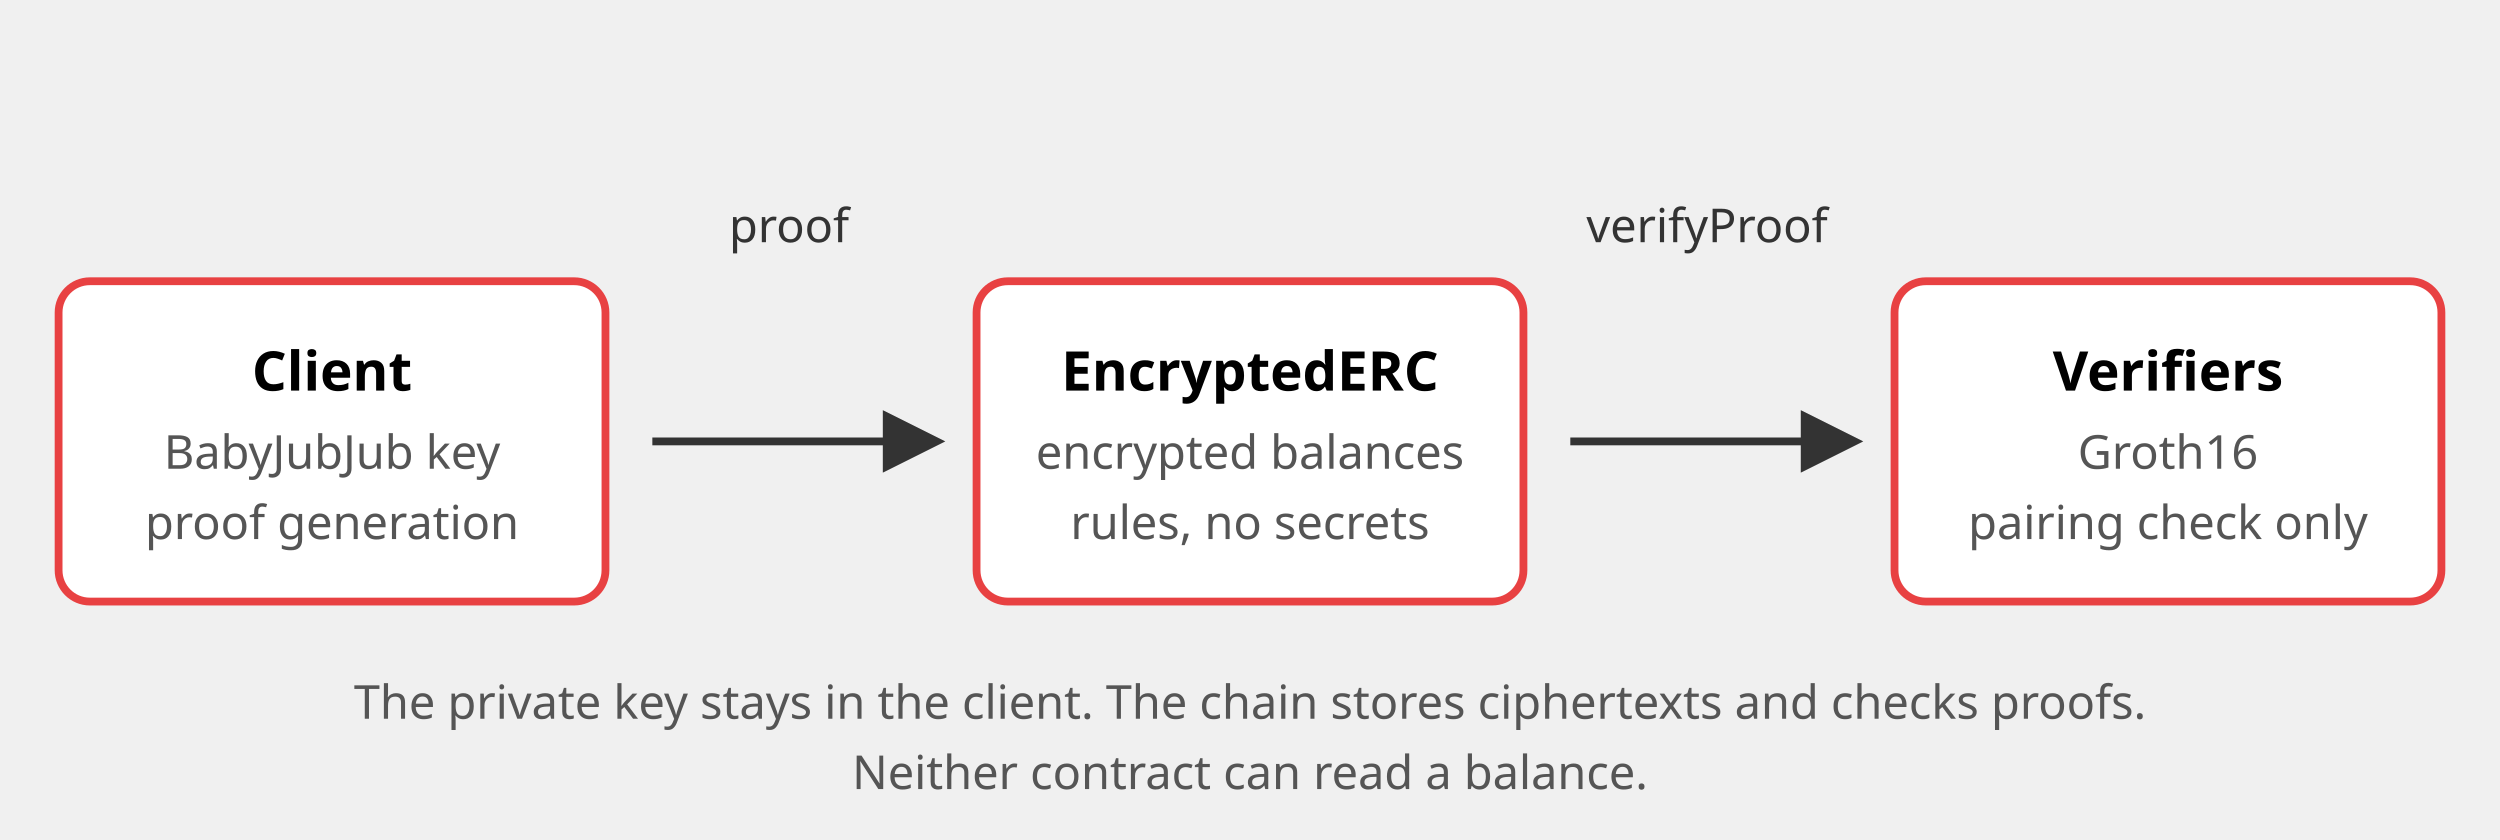
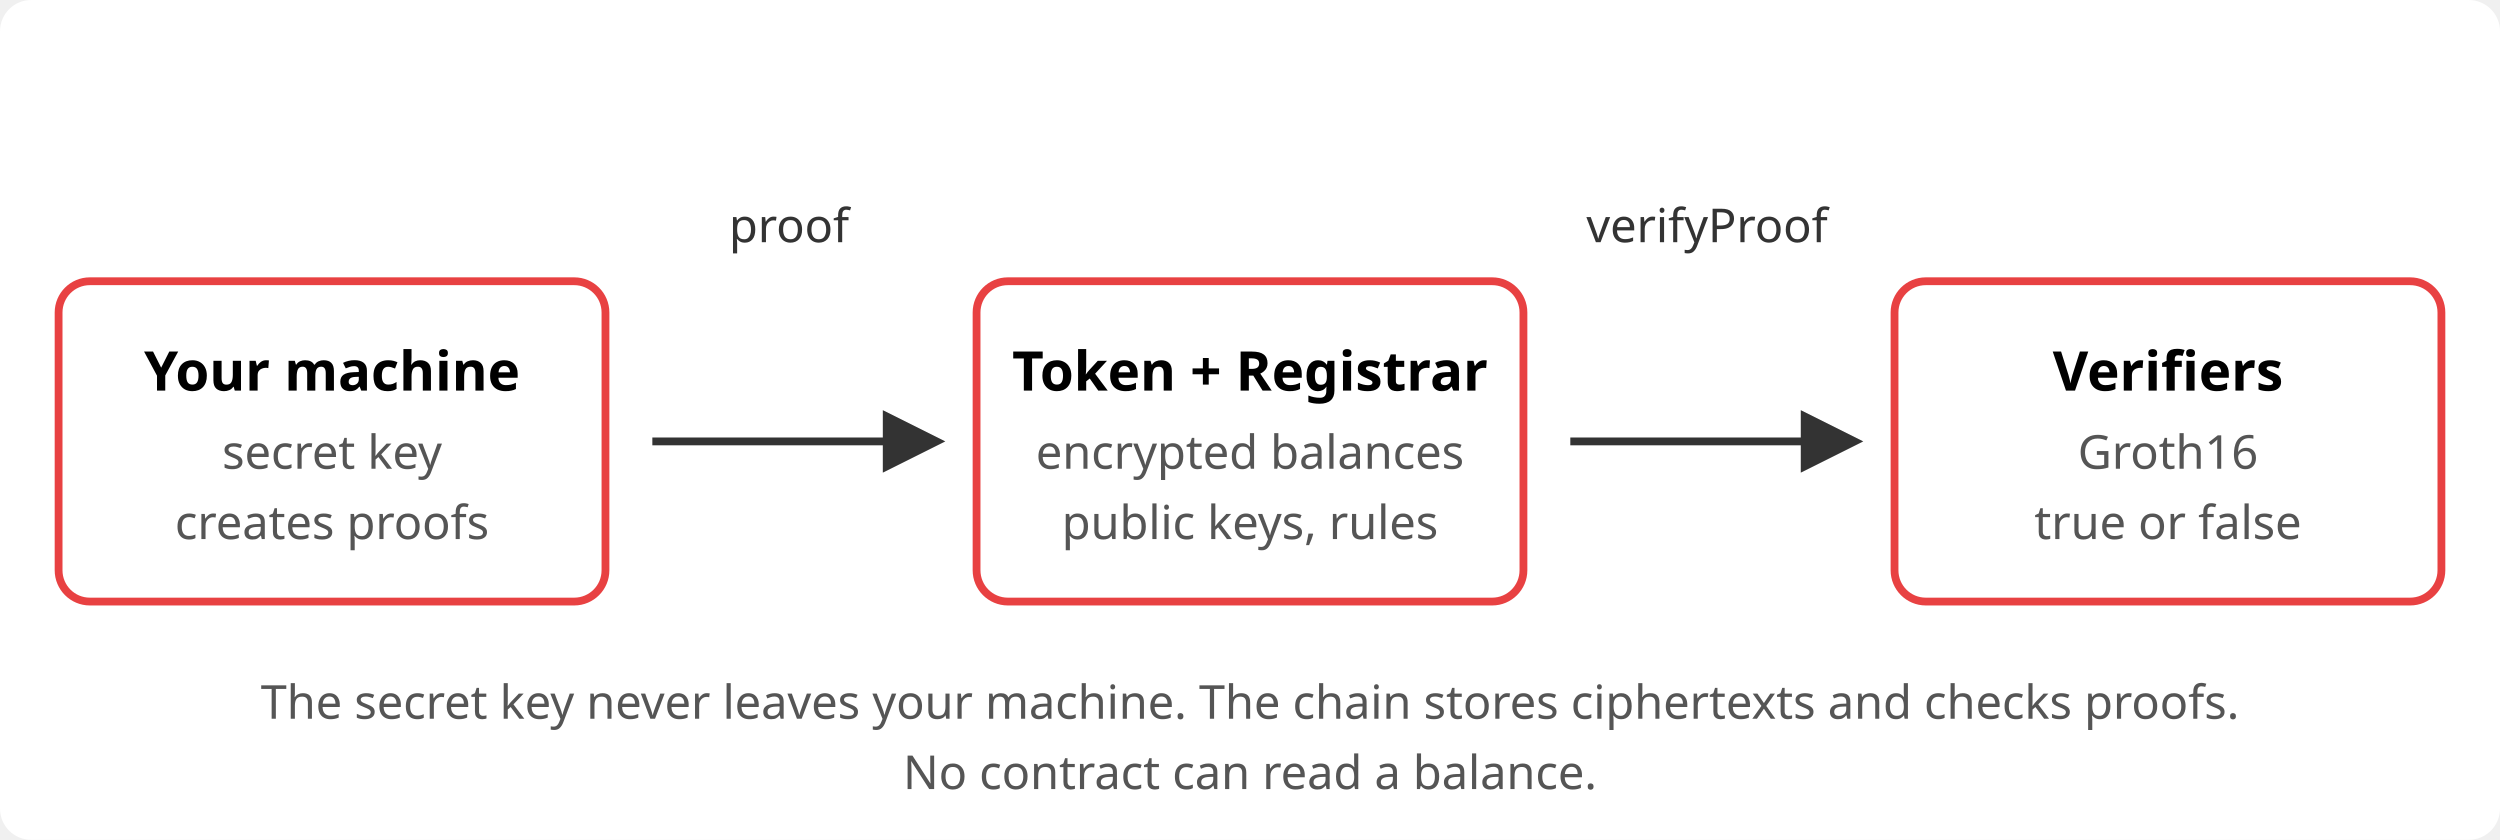
- <svg xmlns="http://www.w3.org/2000/svg" width="640" height="215" viewBox="0 0 640 215" font-family="system-ui, sans-serif" font-size="14">
+ <svg xmlns="http://www.w3.org/2000/svg" width="640" height="215" viewBox="0 0 640 215" font-family="system-ui, sans-serif" font-size="14" role="img" aria-labelledby="t d">
+   <rect width="640" height="215" rx="8" fill="#ffffff" />
  <text x="202" y="62" text-anchor="middle" fill="#333" font-size="12">proof</text>
  <text x="437" y="62" text-anchor="middle" fill="#333" font-size="12">verifyProof</text>
  <rect x="15" y="72" width="140" height="82" rx="8" fill="#fff" stroke="#e84142" stroke-width="2" />
-   <text x="85" y="100" text-anchor="middle" font-weight="bold">Client</text>
-   <text x="85" y="120" text-anchor="middle" fill="#555" font-size="12">BabyJubJub key</text>
-   <text x="85" y="138" text-anchor="middle" fill="#555" font-size="12">proof generation</text>
+   <text x="85" y="100" text-anchor="middle" font-weight="bold">Your machine</text>
+   <text x="85" y="120" text-anchor="middle" fill="#555" font-size="12">secret key</text>
+   <text x="85" y="138" text-anchor="middle" fill="#555" font-size="12">creates proofs</text>
  <rect x="250" y="72" width="140" height="82" rx="8" fill="#fff" stroke="#e84142" stroke-width="2" />
-   <text x="320" y="100" text-anchor="middle" font-weight="bold">EncryptedERC</text>
+   <text x="320" y="100" text-anchor="middle" font-weight="bold">Token + Registrar</text>
  <text x="320" y="120" text-anchor="middle" fill="#555" font-size="12">encrypted balances</text>
-   <text x="320" y="138" text-anchor="middle" fill="#555" font-size="12">rules, no secrets</text>
+   <text x="320" y="138" text-anchor="middle" fill="#555" font-size="12">public keys, rules</text>
  <rect x="485" y="72" width="140" height="82" rx="8" fill="#fff" stroke="#e84142" stroke-width="2" />
  <text x="555" y="100" text-anchor="middle" font-weight="bold">Verifiers</text>
  <text x="555" y="120" text-anchor="middle" fill="#555" font-size="12">Groth16</text>
-   <text x="555" y="138" text-anchor="middle" fill="#555" font-size="12">pairing check only</text>
+   <text x="555" y="138" text-anchor="middle" fill="#555" font-size="12">true or false</text>
  <line x1="167" y1="113" x2="238" y2="113" stroke="#333" stroke-width="2" marker-end="url(#a)" />
  <line x1="402" y1="113" x2="473" y2="113" stroke="#333" stroke-width="2" marker-end="url(#a)" />
  <defs>
    <marker id="a" markerWidth="8" markerHeight="8" refX="6" refY="4" orient="auto">
      <path d="M0,0 L8,4 L0,8 z" fill="#333" />
    </marker>
  </defs>
-   <text x="320" y="184" text-anchor="middle" fill="#555" font-size="12">The private key stays in the client. The chain stores ciphertexts and checks proofs.</text>
-   <text x="320" y="202" text-anchor="middle" fill="#555" font-size="12">Neither contract can read a balance.</text>
+   <text x="320" y="184" text-anchor="middle" fill="#555" font-size="12">The secret key never leaves your machine. The chain stores ciphertexts and checks proofs.</text>
+   <text x="320" y="202" text-anchor="middle" fill="#555" font-size="12">No contract can read a balance.</text>
</svg>
